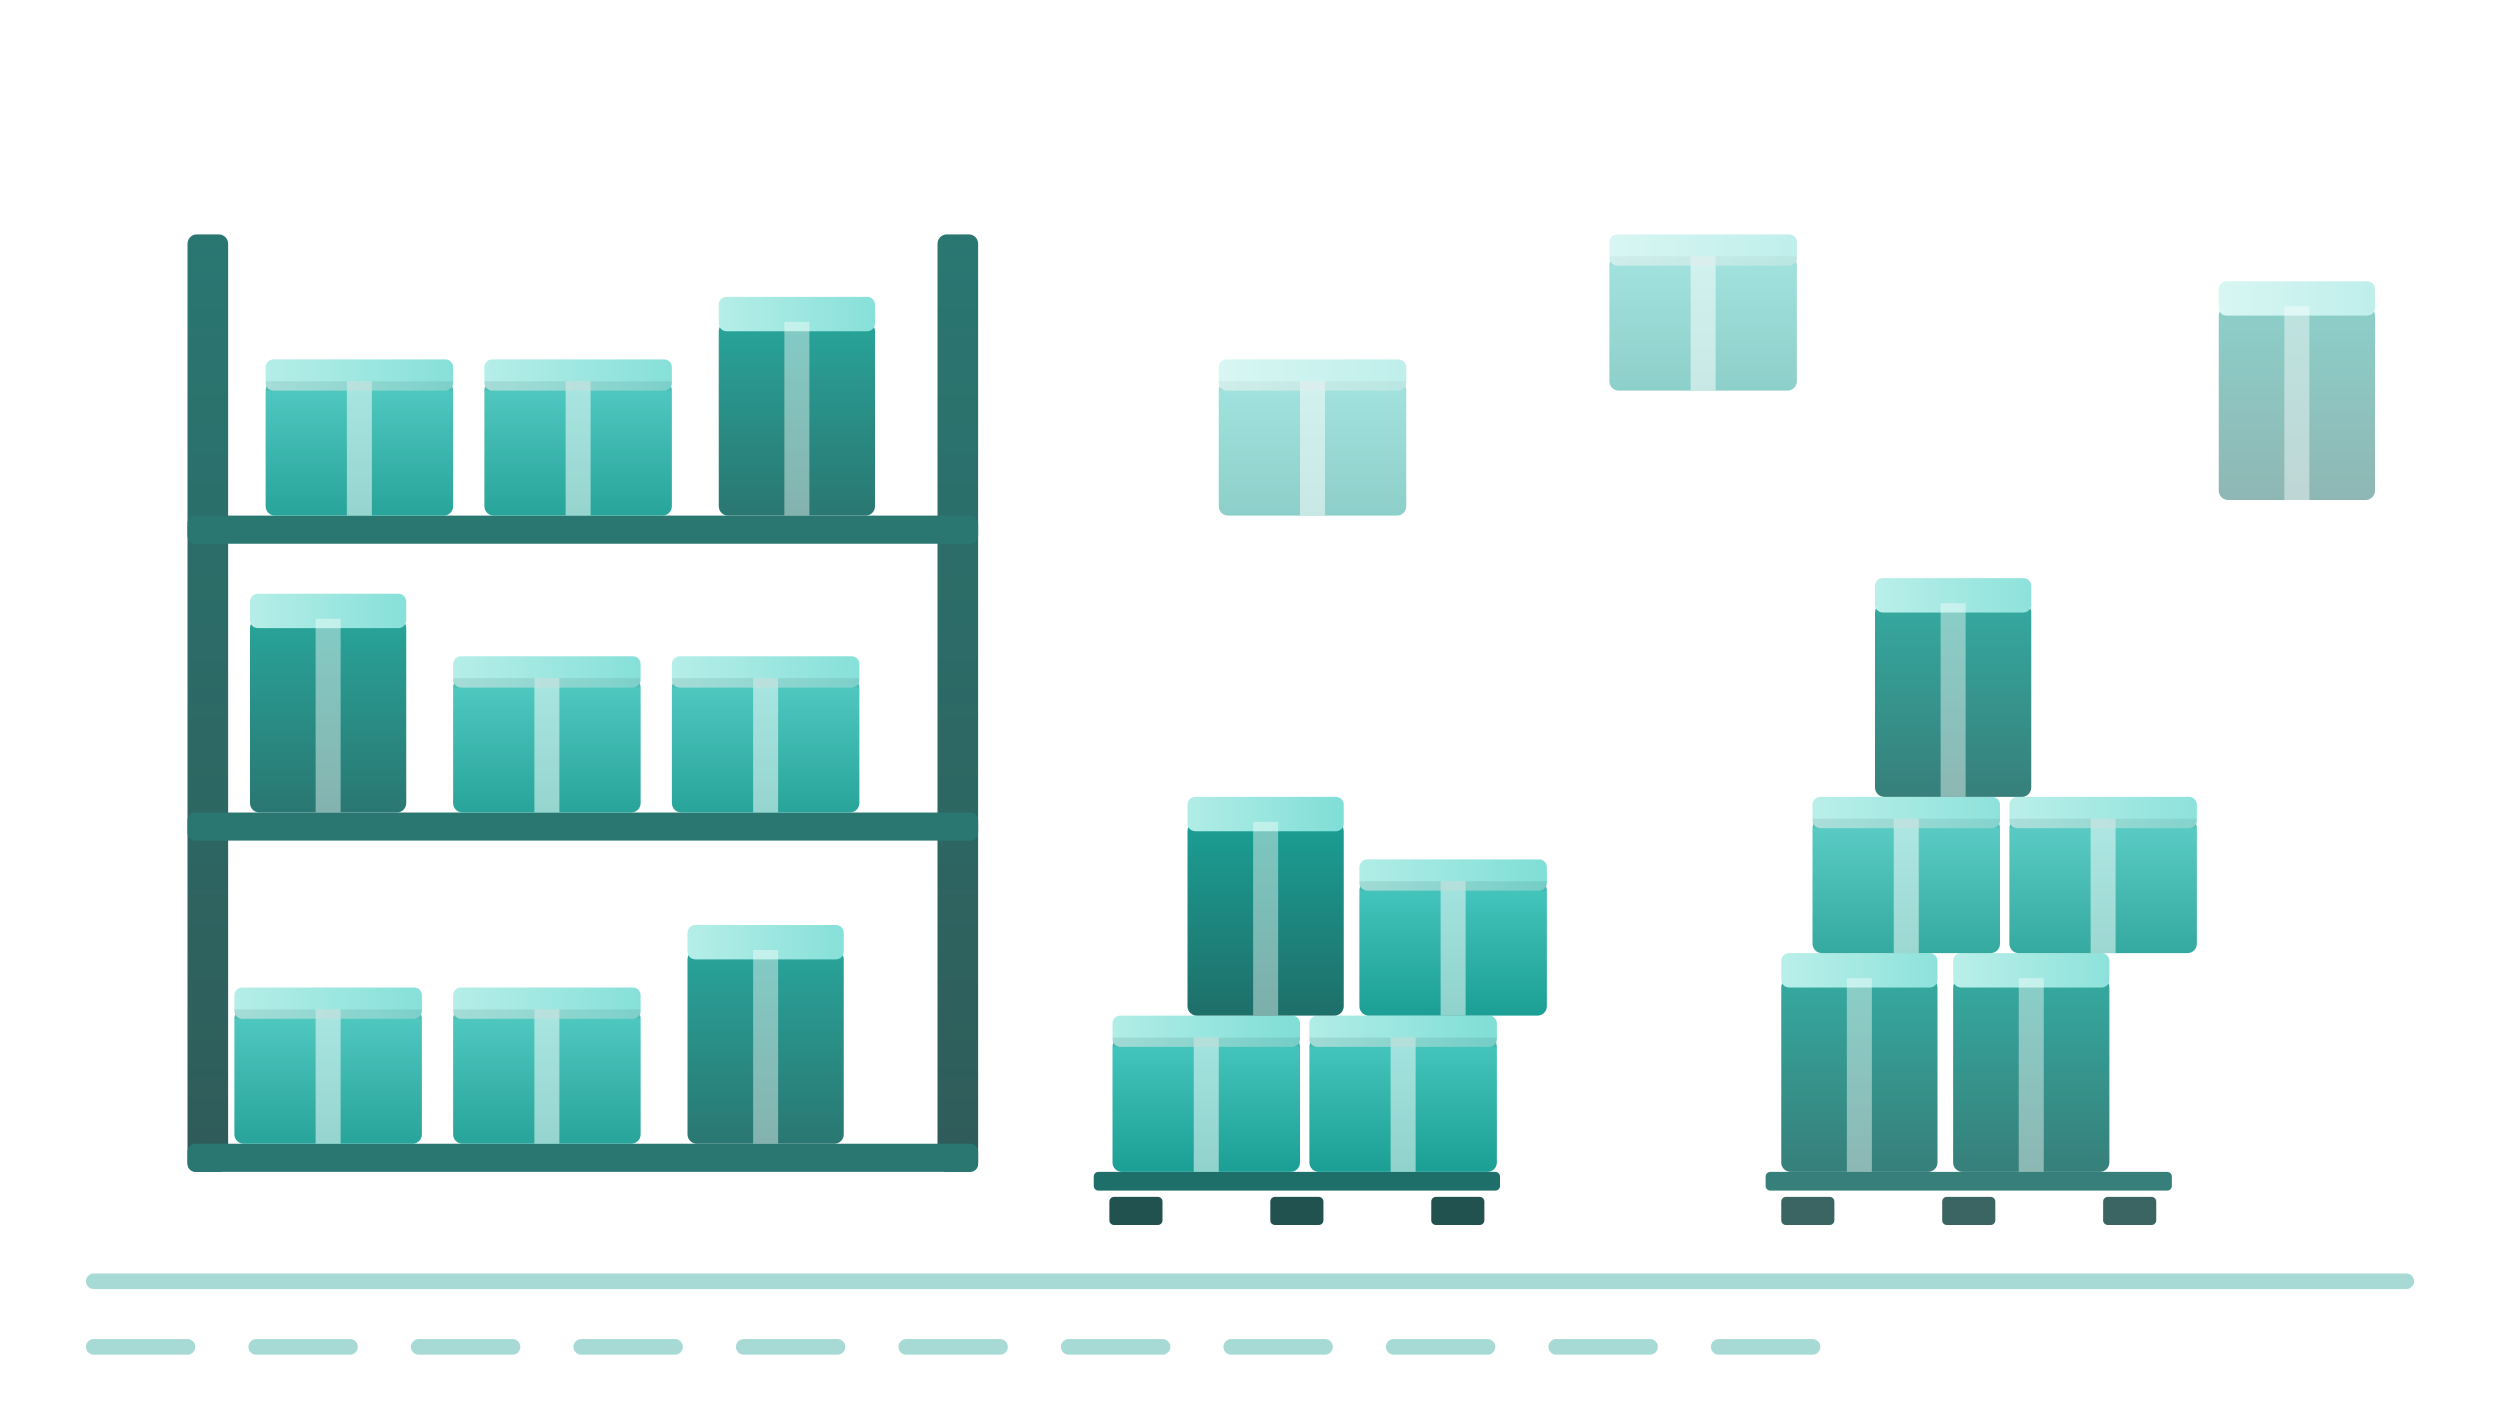
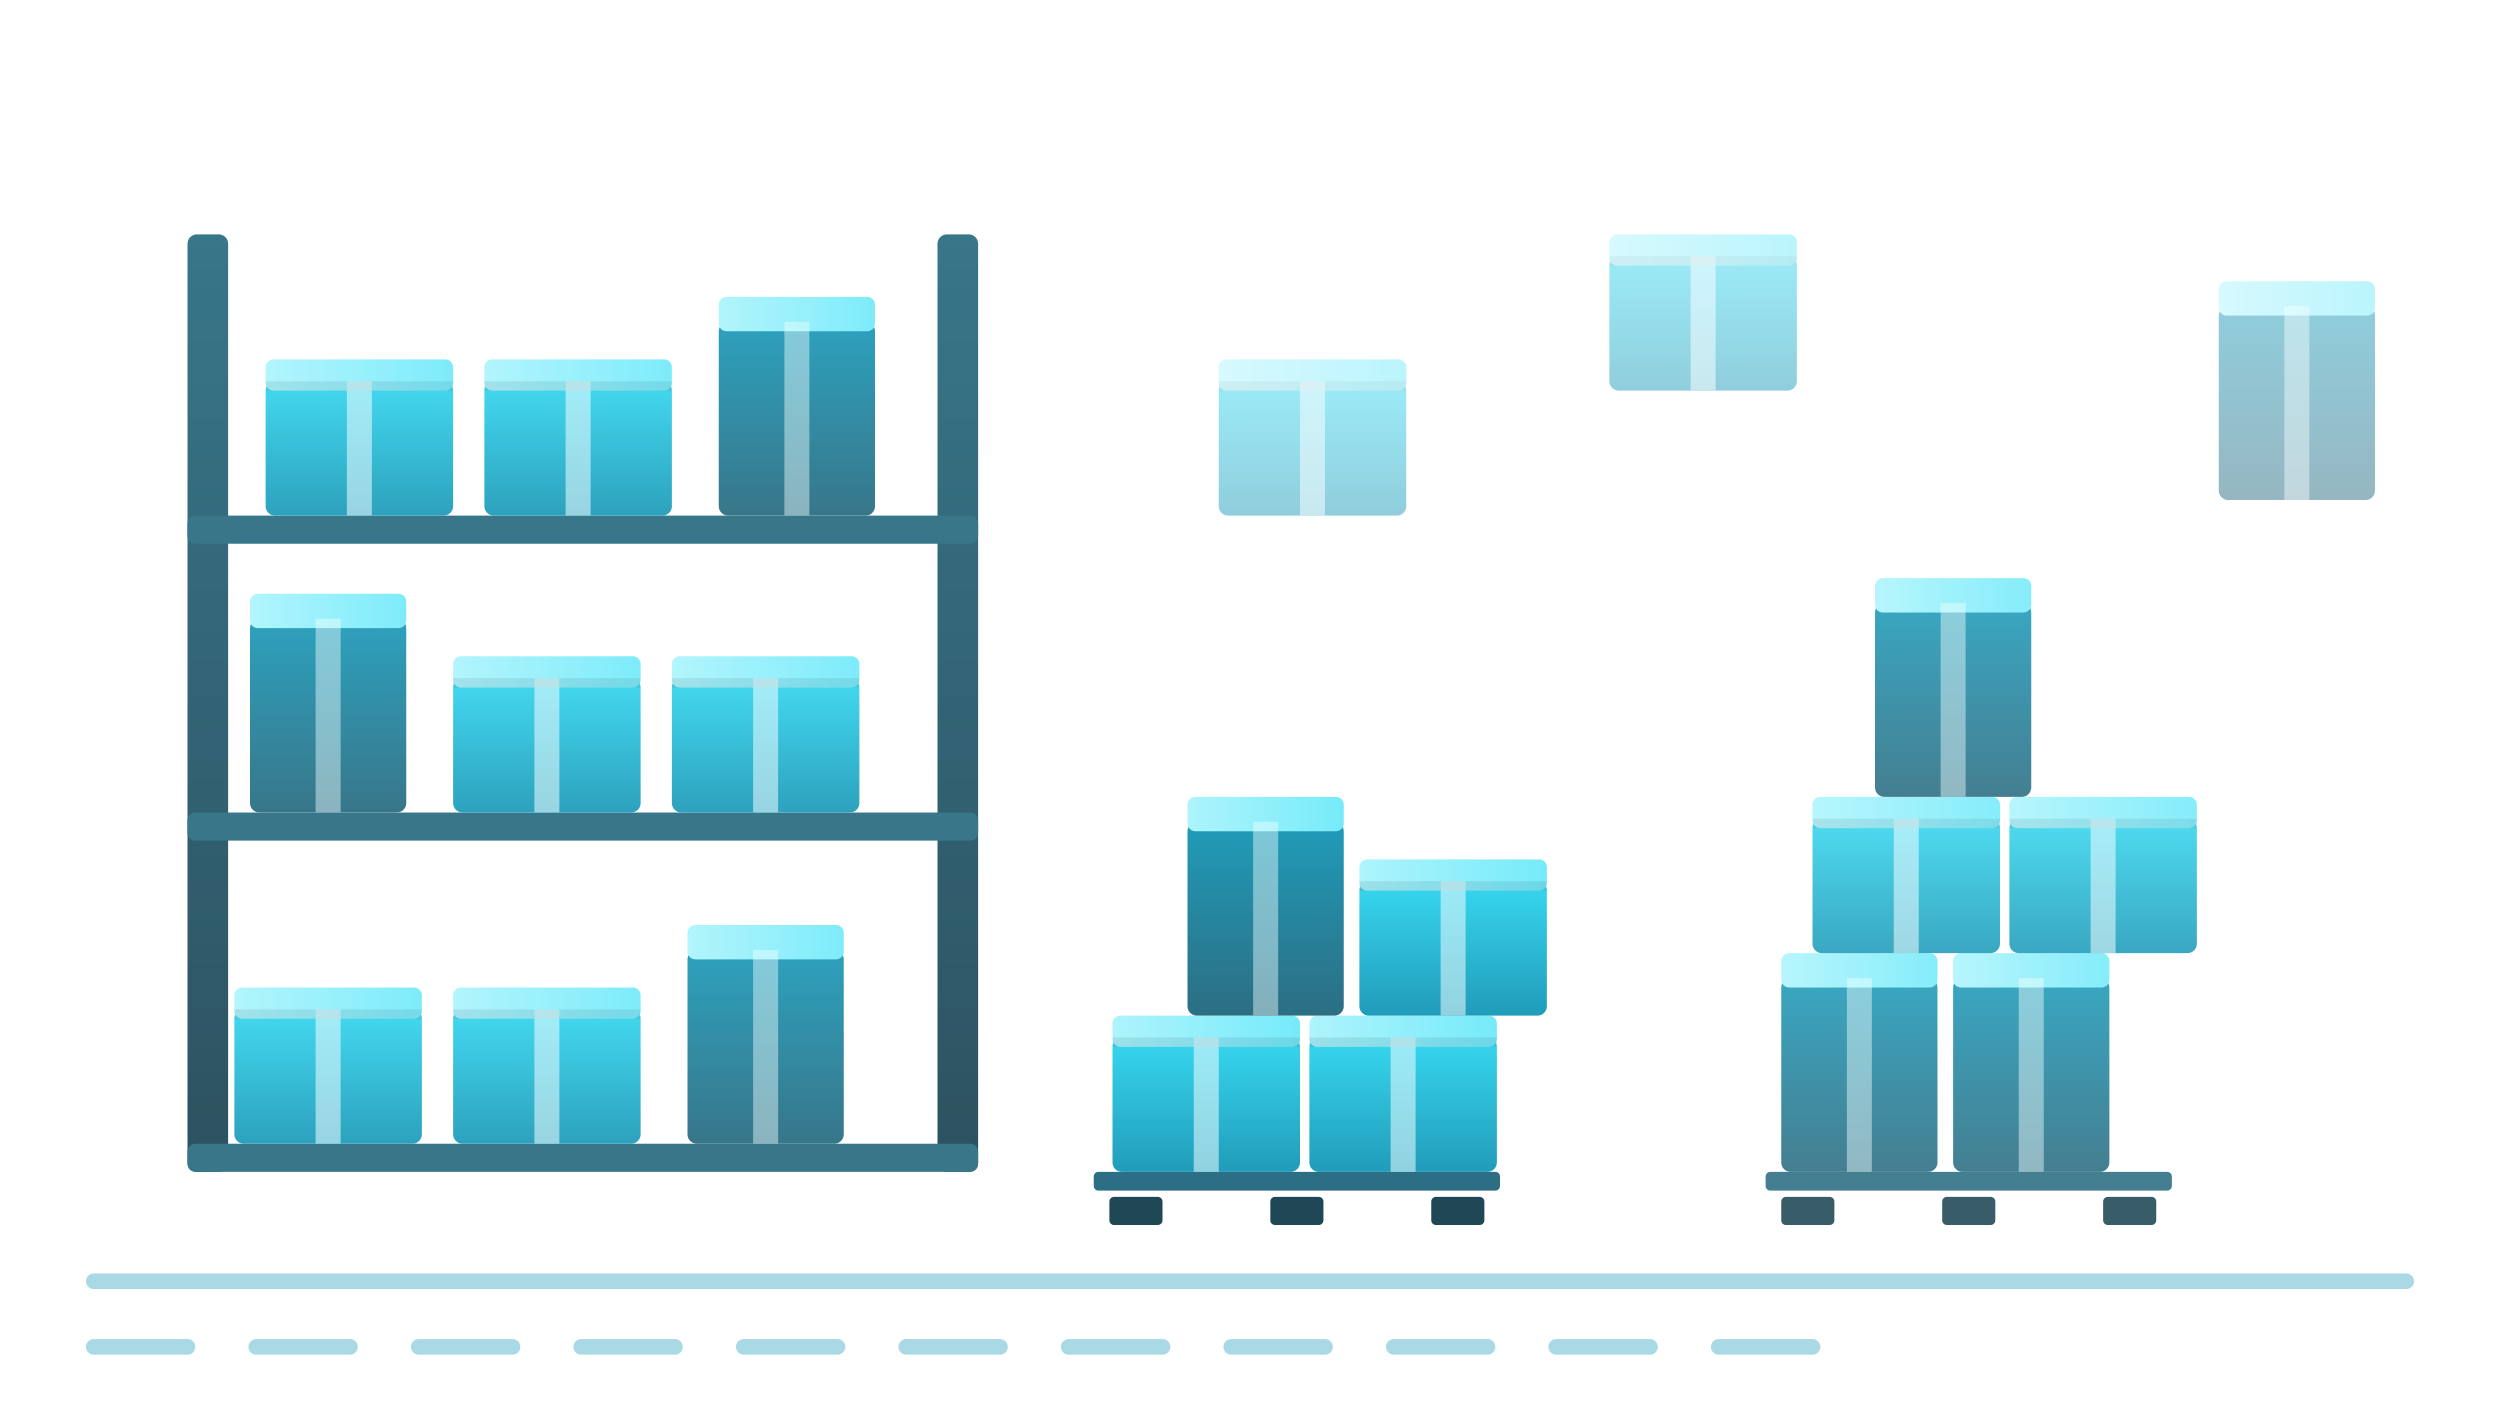
<svg xmlns="http://www.w3.org/2000/svg" viewBox="0 0 1600 900" width="1600" height="900" role="img" aria-label="ภาพประกอบคลังสินค้า ชั้นวาง กล่องสินค้า และพาเลท">
  <defs>
    <linearGradient id="boxFront" x1="0" y1="0" x2="0" y2="1">
-       <stop offset="0%" stop-color="#33c1b8" />
-       <stop offset="100%" stop-color="#029488" />
+       <stop offset="0%" stop-color="#22d3ee" />
+       <stop offset="100%" stop-color="#0891b2" />
    </linearGradient>
    <linearGradient id="boxFrontDeep" x1="0" y1="0" x2="0" y2="1">
-       <stop offset="0%" stop-color="#029488" />
-       <stop offset="100%" stop-color="#055f59" />
+       <stop offset="0%" stop-color="#0891b2" />
+       <stop offset="100%" stop-color="#155e75" />
    </linearGradient>
    <linearGradient id="boxLid" x1="0" y1="0" x2="1" y2="0">
-       <stop offset="0%" stop-color="#a9ebe4" />
-       <stop offset="100%" stop-color="#71dbd2" />
+       <stop offset="0%" stop-color="#a5f3fc" />
+       <stop offset="100%" stop-color="#67e8f9" />
    </linearGradient>
    <linearGradient id="rackSteel" x1="0" y1="0" x2="0" y2="1">
-       <stop offset="0%" stop-color="#055f59" />
-       <stop offset="100%" stop-color="#0a3f3c" />
+       <stop offset="0%" stop-color="#155e75" />
+       <stop offset="100%" stop-color="#083344" />
    </linearGradient>
    <symbol id="carton" viewBox="0 0 120 100">
      <rect x="0" y="14" width="120" height="86" rx="6" fill="url(#boxFront)" />
      <rect x="0" y="0" width="120" height="20" rx="5" fill="url(#boxLid)" />
-       <rect x="52" y="14" width="16" height="86" fill="#effbf9" opacity=".55" />
-       <rect x="0" y="14" width="120" height="6" fill="#0a3f3c" opacity=".12" />
+       <rect x="52" y="14" width="16" height="86" fill="#ecfeff" opacity=".55" />
+       <rect x="0" y="14" width="120" height="6" fill="#083344" opacity=".12" />
    </symbol>
    <symbol id="cartonTall" viewBox="0 0 100 140">
      <rect x="0" y="16" width="100" height="124" rx="6" fill="url(#boxFrontDeep)" />
      <rect x="0" y="0" width="100" height="22" rx="5" fill="url(#boxLid)" />
-       <rect x="42" y="16" width="16" height="124" fill="#effbf9" opacity=".45" />
+       <rect x="42" y="16" width="16" height="124" fill="#ecfeff" opacity=".45" />
    </symbol>
    <symbol id="pallet" viewBox="0 0 260 34">
-       <rect x="0" y="0" width="260" height="12" rx="3" fill="#055f59" />
-       <rect x="10" y="16" width="34" height="18" rx="3" fill="#0a3f3c" />
-       <rect x="113" y="16" width="34" height="18" rx="3" fill="#0a3f3c" />
-       <rect x="216" y="16" width="34" height="18" rx="3" fill="#0a3f3c" />
+       <rect x="0" y="0" width="260" height="12" rx="3" fill="#155e75" />
+       <rect x="10" y="16" width="34" height="18" rx="3" fill="#083344" />
+       <rect x="113" y="16" width="34" height="18" rx="3" fill="#083344" />
+       <rect x="216" y="16" width="34" height="18" rx="3" fill="#083344" />
    </symbol>
  </defs>
  <g opacity=".85">
    <rect x="120" y="150" width="26" height="600" rx="6" fill="url(#rackSteel)" />
    <rect x="600" y="150" width="26" height="600" rx="6" fill="url(#rackSteel)" />
-     <rect x="120" y="330" width="506" height="18" rx="5" fill="#055f59" />
-     <rect x="120" y="520" width="506" height="18" rx="5" fill="#055f59" />
-     <rect x="120" y="732" width="506" height="18" rx="5" fill="#055f59" />
+     <rect x="120" y="330" width="506" height="18" rx="5" fill="#155e75" />
+     <rect x="120" y="520" width="506" height="18" rx="5" fill="#155e75" />
+     <rect x="120" y="732" width="506" height="18" rx="5" fill="#155e75" />
    <use href="#carton" x="170" y="230" width="120" height="100" />
    <use href="#carton" x="310" y="230" width="120" height="100" />
    <use href="#cartonTall" x="460" y="190" width="100" height="140" />
    <use href="#cartonTall" x="160" y="380" width="100" height="140" />
    <use href="#carton" x="290" y="420" width="120" height="100" />
    <use href="#carton" x="430" y="420" width="120" height="100" />
    <use href="#carton" x="150" y="632" width="120" height="100" />
    <use href="#carton" x="290" y="632" width="120" height="100" />
    <use href="#cartonTall" x="440" y="592" width="100" height="140" />
  </g>
  <g opacity=".9">
    <use href="#pallet" x="700" y="750" width="260" height="34" />
    <use href="#carton" x="712" y="650" width="120" height="100" />
    <use href="#carton" x="838" y="650" width="120" height="100" />
    <use href="#cartonTall" x="760" y="510" width="100" height="140" />
    <use href="#carton" x="870" y="550" width="120" height="100" />
  </g>
  <g opacity=".8">
    <use href="#pallet" x="1130" y="750" width="260" height="34" />
    <use href="#cartonTall" x="1140" y="610" width="100" height="140" />
    <use href="#cartonTall" x="1250" y="610" width="100" height="140" />
    <use href="#carton" x="1160" y="510" width="120" height="100" />
    <use href="#carton" x="1286" y="510" width="120" height="100" />
    <use href="#cartonTall" x="1200" y="370" width="100" height="140" />
  </g>
  <g opacity=".45">
    <use href="#carton" x="1030" y="150" width="120" height="100" />
    <use href="#cartonTall" x="1420" y="180" width="100" height="140" />
    <use href="#carton" x="780" y="230" width="120" height="100" />
  </g>
-   <g opacity=".35" fill="none" stroke="#029488" stroke-width="10" stroke-linecap="round">
+   <g opacity=".35" fill="none" stroke="#0891b2" stroke-width="10" stroke-linecap="round">
    <path d="M60 820 H1540" />
    <path d="M60 862 H1200" stroke-dasharray="60 44" />
  </g>
</svg>
